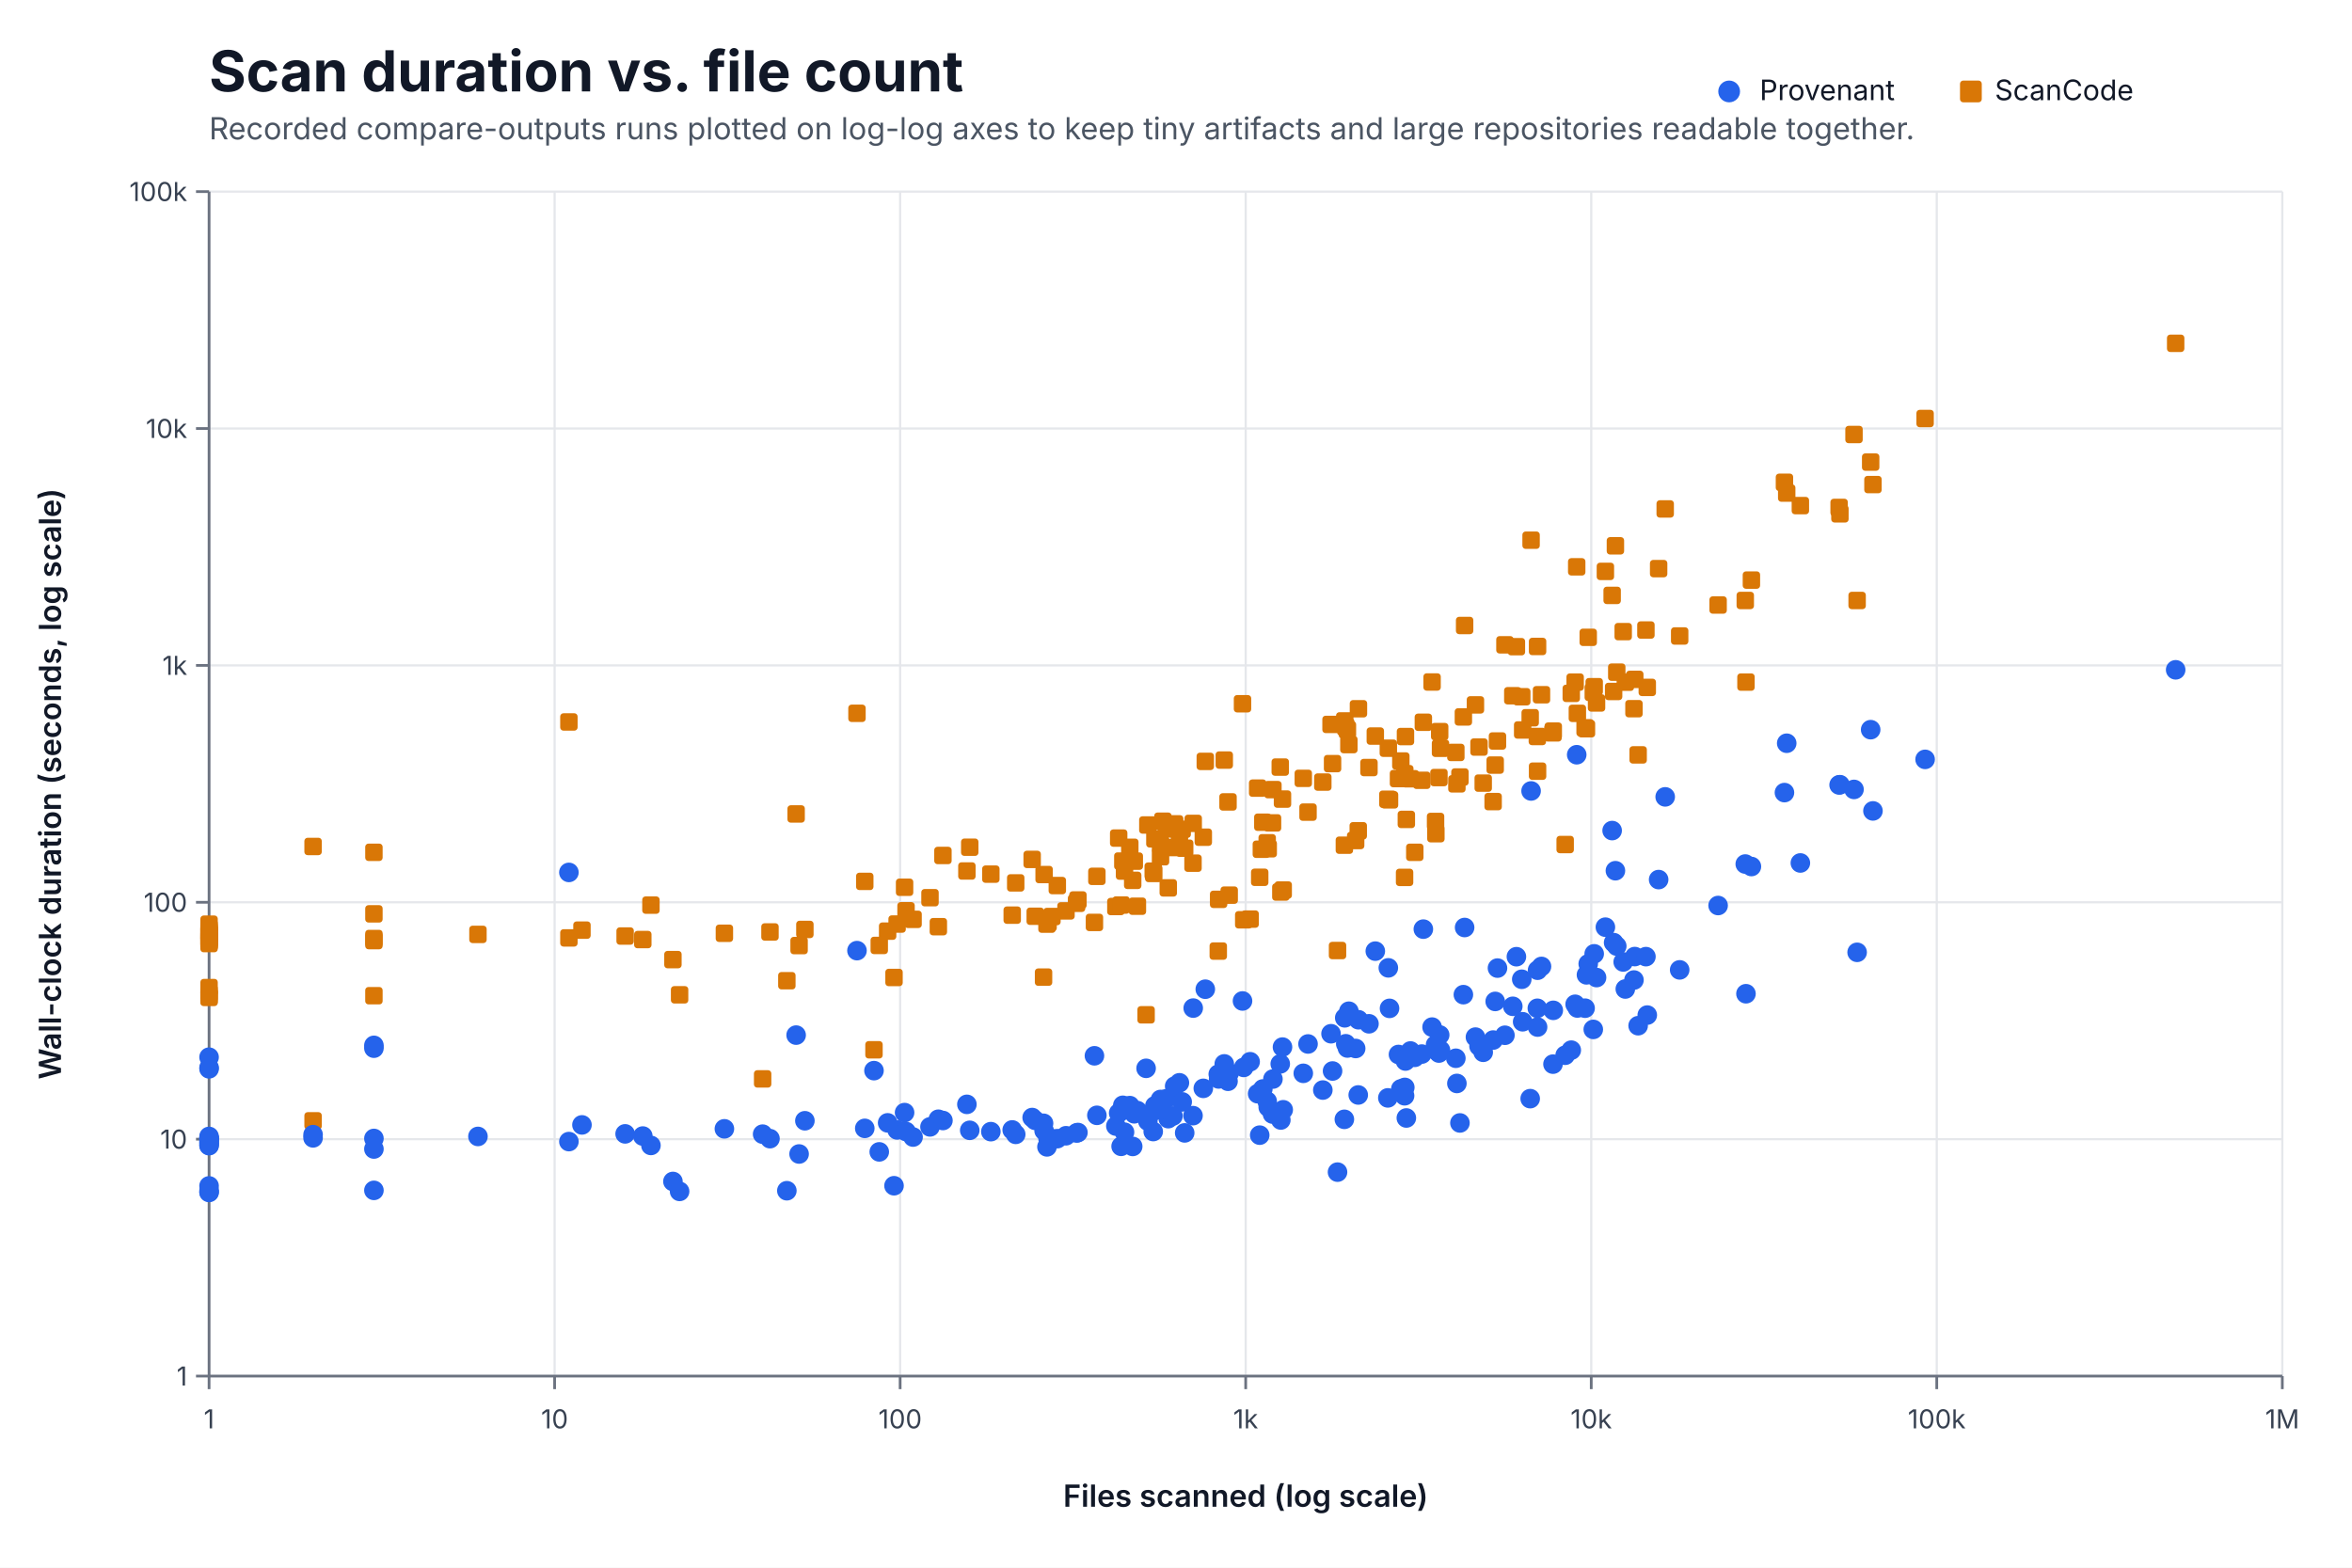
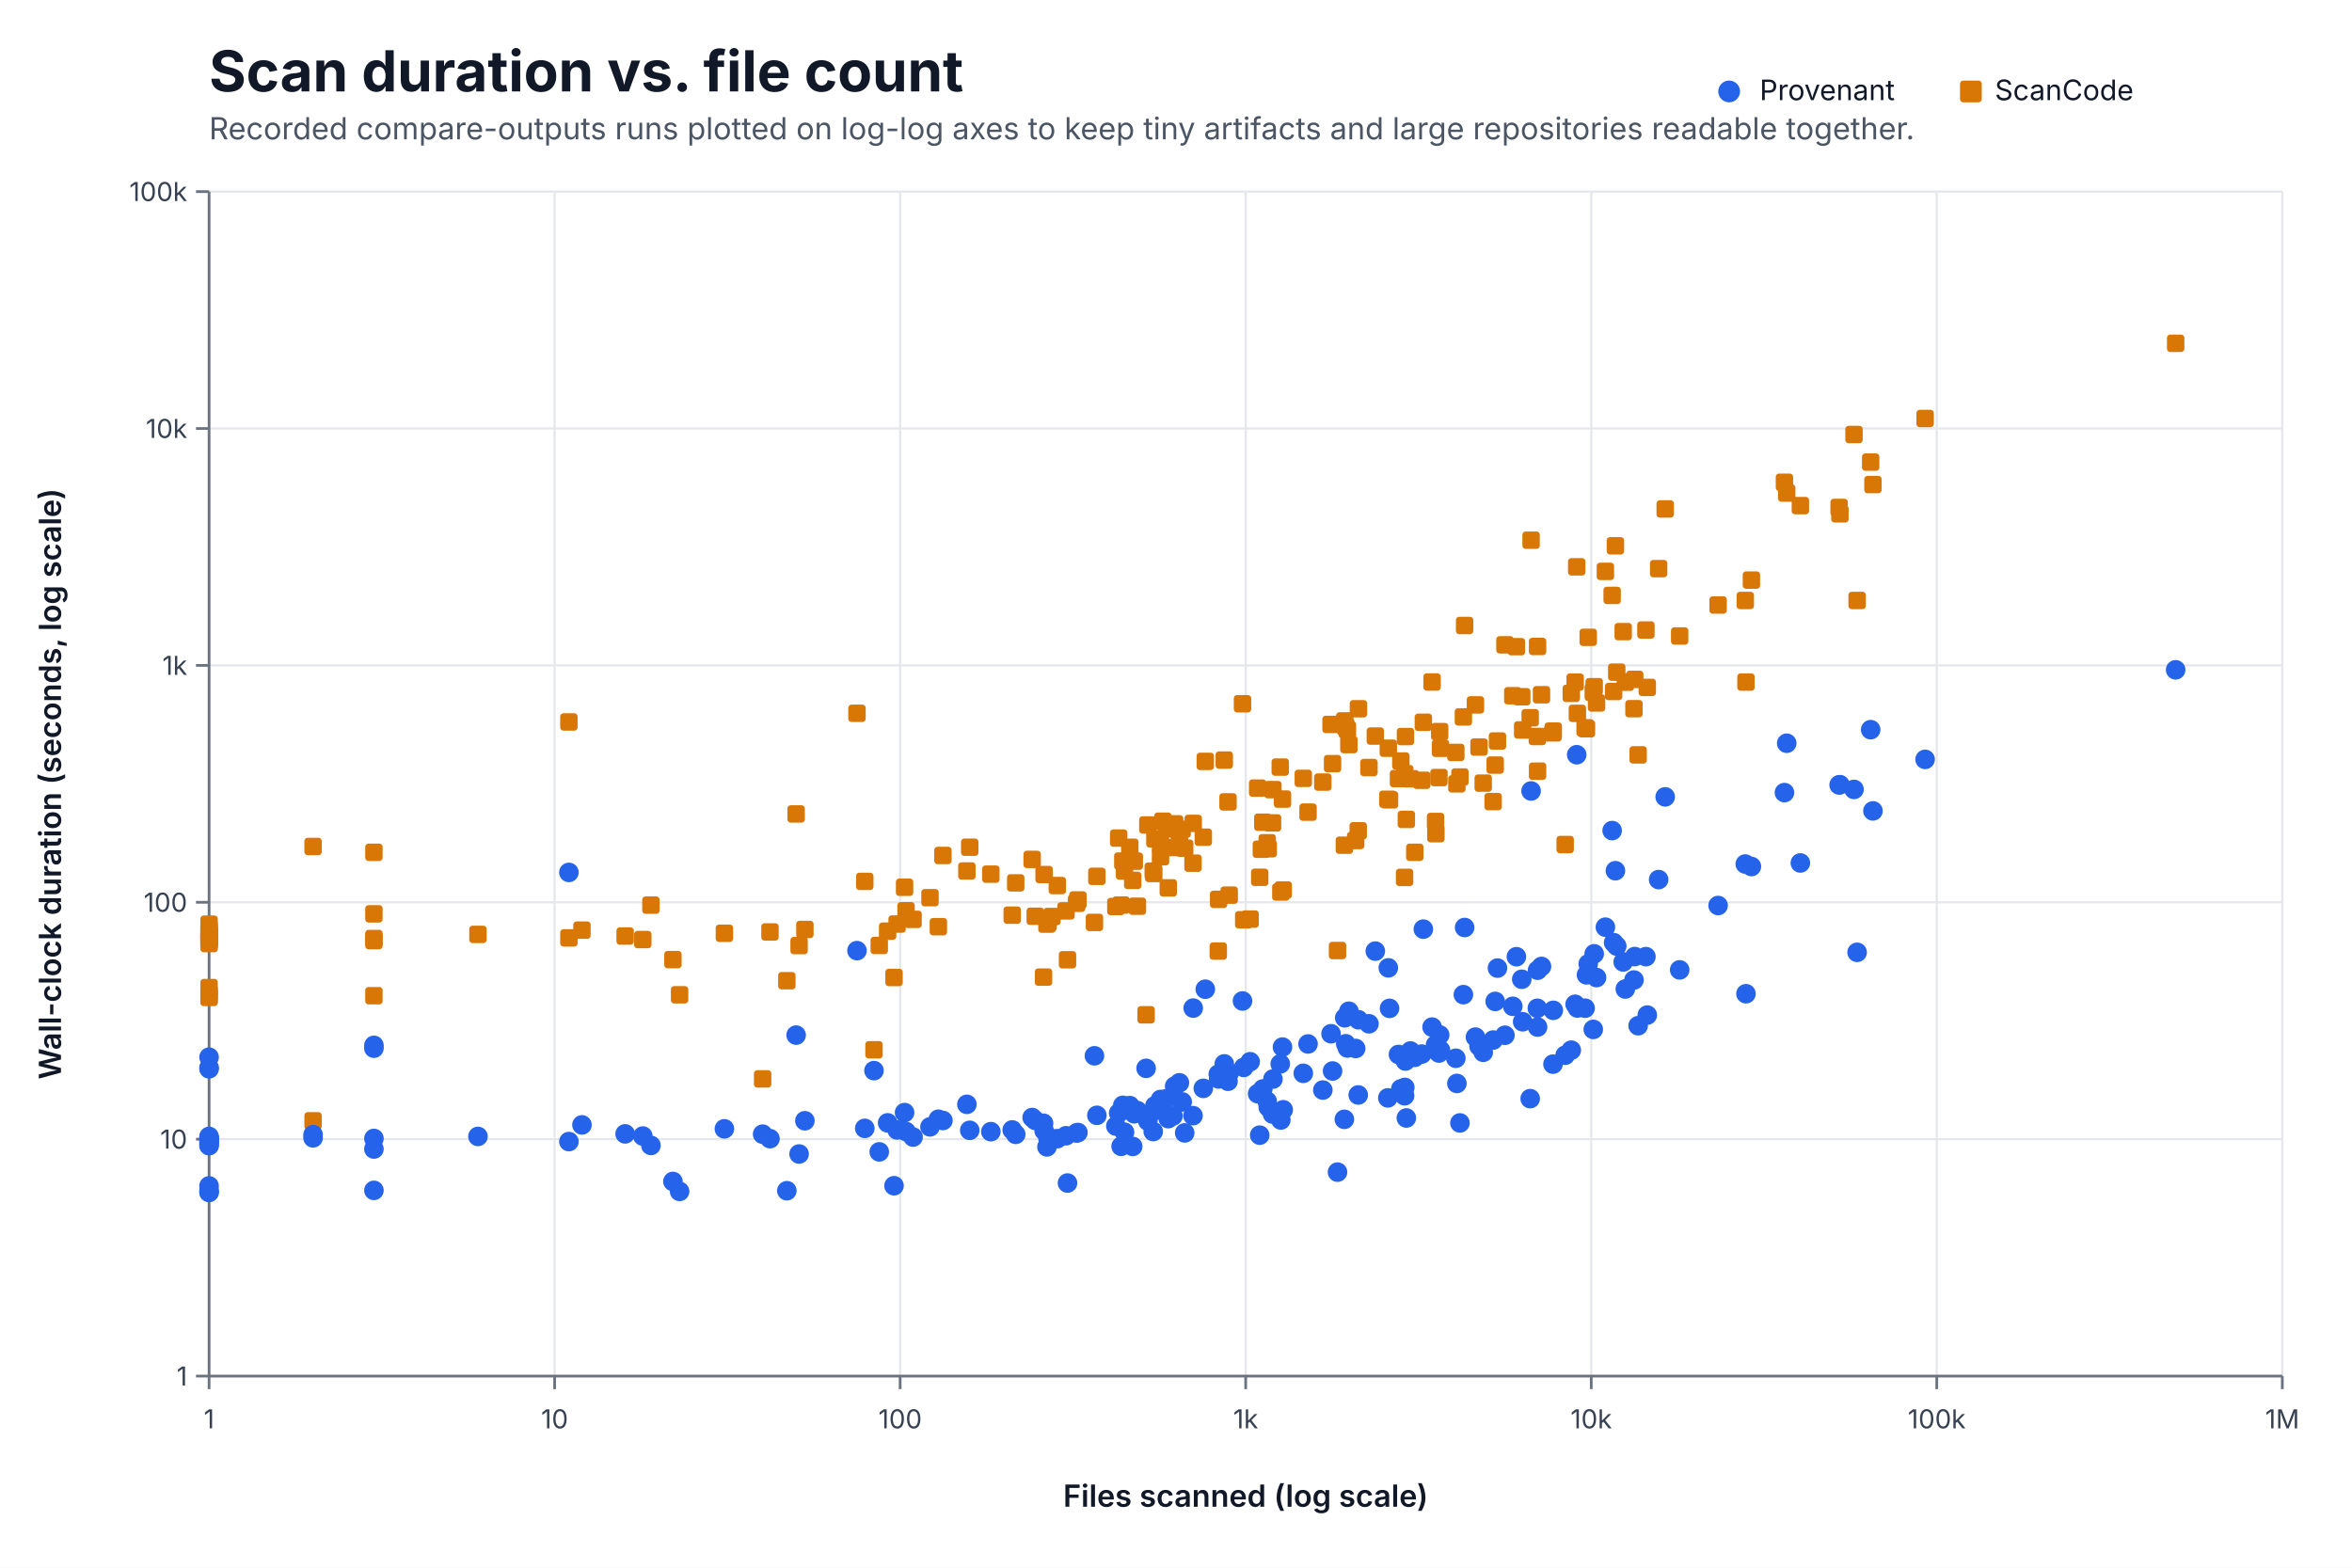
<svg xmlns="http://www.w3.org/2000/svg" width="1080" height="720" viewBox="0 0 1080 720" role="img" aria-labelledby="title desc">
  <style>
    text { font-family: -apple-system, BlinkMacSystemFont, "Segoe UI", sans-serif; fill: #111827; }
    .title { font-size: 26px; font-weight: 700; }
    .subtitle { font-size: 14px; fill: #4b5563; }
    .axis-label { font-size: 14px; font-weight: 600; }
    .tick { font-size: 12px; fill: #374151; }
    .grid { stroke: #e5e7eb; stroke-width: 1; }
    .axis { stroke: #6b7280; stroke-width: 1.25; }
    .legend-label { font-size: 13px; }
  </style>
  <rect x="0" y="0" width="1080" height="720" fill="white" />
  <text class="title" x="96" y="42">Scan duration vs. file count</text>
  <text class="subtitle" x="96" y="64">Recorded compare-outputs runs plotted on log-log axes to keep tiny artifacts and large repositories readable together.</text>
  <line class="grid" x1="96.00" y1="632.00" x2="1048.00" y2="632.00" />
  <line class="grid" x1="96.00" y1="523.20" x2="1048.00" y2="523.20" />
  <line class="grid" x1="96.00" y1="414.40" x2="1048.00" y2="414.40" />
  <line class="grid" x1="96.00" y1="305.60" x2="1048.00" y2="305.60" />
  <line class="grid" x1="96.00" y1="196.80" x2="1048.00" y2="196.80" />
  <line class="grid" x1="96.00" y1="88.00" x2="1048.00" y2="88.00" />
  <line class="grid" x1="96.00" y1="88.00" x2="96.00" y2="632.00" />
  <line class="grid" x1="254.67" y1="88.00" x2="254.67" y2="632.00" />
  <line class="grid" x1="413.33" y1="88.00" x2="413.33" y2="632.00" />
  <line class="grid" x1="572.00" y1="88.00" x2="572.00" y2="632.00" />
  <line class="grid" x1="730.67" y1="88.00" x2="730.67" y2="632.00" />
  <line class="grid" x1="889.33" y1="88.00" x2="889.33" y2="632.00" />
  <line class="grid" x1="1048.00" y1="88.00" x2="1048.00" y2="632.00" />
  <line class="axis" x1="96.00" y1="632.00" x2="1048.00" y2="632.00" />
  <line class="axis" x1="96.00" y1="88.00" x2="96.00" y2="632.00" />
  <line class="axis" x1="96.00" y1="632.00" x2="96.00" y2="638.00" />
  <text class="tick" x="96.00" y="656.00" text-anchor="middle">1</text>
  <line class="axis" x1="254.67" y1="632.00" x2="254.67" y2="638.00" />
  <text class="tick" x="254.67" y="656.00" text-anchor="middle">10</text>
  <line class="axis" x1="413.33" y1="632.00" x2="413.33" y2="638.00" />
  <text class="tick" x="413.33" y="656.00" text-anchor="middle">100</text>
  <line class="axis" x1="572.00" y1="632.00" x2="572.00" y2="638.00" />
  <text class="tick" x="572.00" y="656.00" text-anchor="middle">1k</text>
  <line class="axis" x1="730.67" y1="632.00" x2="730.67" y2="638.00" />
  <text class="tick" x="730.67" y="656.00" text-anchor="middle">10k</text>
  <line class="axis" x1="889.33" y1="632.00" x2="889.33" y2="638.00" />
  <text class="tick" x="889.33" y="656.00" text-anchor="middle">100k</text>
  <line class="axis" x1="1048.00" y1="632.00" x2="1048.00" y2="638.00" />
  <text class="tick" x="1048.00" y="656.00" text-anchor="middle">1M</text>
  <line class="axis" x1="90.00" y1="632.00" x2="96.00" y2="632.00" />
  <text class="tick" x="86.00" y="632.00" text-anchor="end" dominant-baseline="middle">1</text>
  <line class="axis" x1="90.00" y1="523.20" x2="96.00" y2="523.20" />
  <text class="tick" x="86.00" y="523.20" text-anchor="end" dominant-baseline="middle">10</text>
  <line class="axis" x1="90.00" y1="414.40" x2="96.00" y2="414.40" />
  <text class="tick" x="86.00" y="414.40" text-anchor="end" dominant-baseline="middle">100</text>
  <line class="axis" x1="90.00" y1="305.60" x2="96.00" y2="305.60" />
  <text class="tick" x="86.00" y="305.60" text-anchor="end" dominant-baseline="middle">1k</text>
  <line class="axis" x1="90.00" y1="196.80" x2="96.00" y2="196.80" />
  <text class="tick" x="86.00" y="196.80" text-anchor="end" dominant-baseline="middle">10k</text>
  <line class="axis" x1="90.00" y1="88.00" x2="96.00" y2="88.00" />
  <text class="tick" x="86.00" y="88.00" text-anchor="end" dominant-baseline="middle">100k</text>
  <text class="axis-label" x="572.00" y="692.00" text-anchor="middle">Files scanned (log scale)</text>
  <text class="axis-label" x="28" y="360.00" transform="rotate(-90 28 360.00)" text-anchor="middle">Wall-clock duration (seconds, log scale)</text>
  <g aria-label="Legend">
    <circle cx="794" cy="42" r="5" fill="#2563eb" />
    <text class="legend-label" x="808" y="46">Provenant</text>
    <rect x="900" y="37" width="10" height="10" fill="#d97706" rx="1.5" />
    <text class="legend-label" x="916" y="46">ScanCode</text>
  </g>
  <g aria-label="ScanCode points">
    <rect x="92.00" y="420.46" width="8" height="8" fill="#d97706" rx="1.5" />
    <rect x="92.00" y="423.47" width="8" height="8" fill="#d97706" rx="1.5" />
    <rect x="92.00" y="425.26" width="8" height="8" fill="#d97706" rx="1.5" />
    <rect x="92.00" y="424.52" width="8" height="8" fill="#d97706" rx="1.5" />
    <rect x="92.00" y="449.57" width="8" height="8" fill="#d97706" rx="1.5" />
    <rect x="92.00" y="427.27" width="8" height="8" fill="#d97706" rx="1.5" />
    <rect x="92.00" y="422.38" width="8" height="8" fill="#d97706" rx="1.5" />
    <rect x="92.00" y="454.09" width="8" height="8" fill="#d97706" rx="1.5" />
    <rect x="92.00" y="429.37" width="8" height="8" fill="#d97706" rx="1.5" />
    <rect x="92.00" y="428.44" width="8" height="8" fill="#d97706" rx="1.5" />
    <rect x="92.00" y="427.25" width="8" height="8" fill="#d97706" rx="1.5" />
    <rect x="92.00" y="453.66" width="8" height="8" fill="#d97706" rx="1.5" />
    <rect x="92.00" y="424.52" width="8" height="8" fill="#d97706" rx="1.5" />
    <rect x="92.00" y="427.69" width="8" height="8" fill="#d97706" rx="1.5" />
    <rect x="92.00" y="424.87" width="8" height="8" fill="#d97706" rx="1.5" />
    <rect x="92.00" y="428.71" width="8" height="8" fill="#d97706" rx="1.5" />
    <rect x="92.00" y="452.30" width="8" height="8" fill="#d97706" rx="1.5" />
    <rect x="139.76" y="510.78" width="8" height="8" fill="#d97706" rx="1.5" />
    <rect x="139.76" y="384.76" width="8" height="8" fill="#d97706" rx="1.5" />
    <rect x="167.70" y="427.04" width="8" height="8" fill="#d97706" rx="1.5" />
    <rect x="167.70" y="387.45" width="8" height="8" fill="#d97706" rx="1.5" />
    <rect x="167.70" y="427.99" width="8" height="8" fill="#d97706" rx="1.5" />
    <rect x="167.70" y="453.30" width="8" height="8" fill="#d97706" rx="1.5" />
    <rect x="167.70" y="415.71" width="8" height="8" fill="#d97706" rx="1.5" />
    <rect x="215.47" y="425.14" width="8" height="8" fill="#d97706" rx="1.5" />
    <rect x="257.23" y="426.75" width="8" height="8" fill="#d97706" rx="1.5" />
    <rect x="257.23" y="327.58" width="8" height="8" fill="#d97706" rx="1.5" />
    <rect x="263.23" y="423.19" width="8" height="8" fill="#d97706" rx="1.5" />
    <rect x="283.05" y="425.90" width="8" height="8" fill="#d97706" rx="1.5" />
    <rect x="291.17" y="427.52" width="8" height="8" fill="#d97706" rx="1.5" />
    <rect x="294.90" y="411.70" width="8" height="8" fill="#d97706" rx="1.5" />
    <rect x="305.00" y="436.72" width="8" height="8" fill="#d97706" rx="1.5" />
    <rect x="308.06" y="452.89" width="8" height="8" fill="#d97706" rx="1.5" />
    <rect x="328.63" y="424.63" width="8" height="8" fill="#d97706" rx="1.5" />
    <rect x="346.19" y="491.51" width="8" height="8" fill="#d97706" rx="1.5" />
    <rect x="349.56" y="424.02" width="8" height="8" fill="#d97706" rx="1.5" />
    <rect x="357.31" y="446.42" width="8" height="8" fill="#d97706" rx="1.5" />
    <rect x="361.57" y="369.83" width="8" height="8" fill="#d97706" rx="1.5" />
    <rect x="362.93" y="430.28" width="8" height="8" fill="#d97706" rx="1.5" />
    <rect x="365.59" y="422.87" width="8" height="8" fill="#d97706" rx="1.5" />
    <rect x="389.51" y="323.61" width="8" height="8" fill="#d97706" rx="1.5" />
    <rect x="393.09" y="400.80" width="8" height="8" fill="#d97706" rx="1.5" />
    <rect x="397.32" y="478.15" width="8" height="8" fill="#d97706" rx="1.5" />
    <rect x="399.74" y="430.21" width="8" height="8" fill="#d97706" rx="1.5" />
    <rect x="403.59" y="423.65" width="8" height="8" fill="#d97706" rx="1.5" />
    <rect x="406.52" y="444.93" width="8" height="8" fill="#d97706" rx="1.5" />
    <rect x="407.94" y="420.39" width="8" height="8" fill="#d97706" rx="1.5" />
    <rect x="411.37" y="403.50" width="8" height="8" fill="#d97706" rx="1.5" />
    <rect x="412.04" y="414.30" width="8" height="8" fill="#d97706" rx="1.5" />
    <rect x="415.27" y="418.23" width="8" height="8" fill="#d97706" rx="1.5" />
    <rect x="423.04" y="408.29" width="8" height="8" fill="#d97706" rx="1.5" />
    <rect x="426.88" y="421.60" width="8" height="8" fill="#d97706" rx="1.5" />
    <rect x="428.98" y="388.90" width="8" height="8" fill="#d97706" rx="1.5" />
    <rect x="439.98" y="396.02" width="8" height="8" fill="#d97706" rx="1.5" />
    <rect x="441.29" y="385.10" width="8" height="8" fill="#d97706" rx="1.5" />
    <rect x="450.98" y="397.47" width="8" height="8" fill="#d97706" rx="1.5" />
    <rect x="460.79" y="416.30" width="8" height="8" fill="#d97706" rx="1.5" />
    <rect x="462.40" y="401.49" width="8" height="8" fill="#d97706" rx="1.5" />
    <rect x="469.95" y="390.71" width="8" height="8" fill="#d97706" rx="1.5" />
    <rect x="471.36" y="416.81" width="8" height="8" fill="#d97706" rx="1.5" />
    <rect x="475.18" y="444.77" width="8" height="8" fill="#d97706" rx="1.5" />
    <rect x="475.44" y="397.66" width="8" height="8" fill="#d97706" rx="1.5" />
    <rect x="476.75" y="420.44" width="8" height="8" fill="#d97706" rx="1.5" />
    <rect x="477.26" y="419.74" width="8" height="8" fill="#d97706" rx="1.5" />
    <rect x="479.04" y="416.95" width="8" height="8" fill="#d97706" rx="1.5" />
    <rect x="481.50" y="402.72" width="8" height="8" fill="#d97706" rx="1.5" />
    <rect x="485.49" y="414.35" width="8" height="8" fill="#d97706" rx="1.5" />
+     <rect x="486.18" y="436.80" width="8" height="8" fill="#d97706" rx="1.5" />
    <rect x="490.34" y="410.86" width="8" height="8" fill="#d97706" rx="1.5" />
    <rect x="490.97" y="409.34" width="8" height="8" fill="#d97706" rx="1.5" />
    <rect x="498.55" y="419.64" width="8" height="8" fill="#d97706" rx="1.5" />
    <rect x="499.67" y="398.49" width="8" height="8" fill="#d97706" rx="1.5" />
    <rect x="508.39" y="412.34" width="8" height="8" fill="#d97706" rx="1.5" />
    <rect x="509.68" y="380.92" width="8" height="8" fill="#d97706" rx="1.5" />
    <rect x="510.80" y="411.66" width="8" height="8" fill="#d97706" rx="1.5" />
    <rect x="511.58" y="391.47" width="8" height="8" fill="#d97706" rx="1.5" />
    <rect x="512.36" y="396.07" width="8" height="8" fill="#d97706" rx="1.5" />
    <rect x="514.79" y="385.13" width="8" height="8" fill="#d97706" rx="1.5" />
    <rect x="516.12" y="400.33" width="8" height="8" fill="#d97706" rx="1.5" />
    <rect x="516.85" y="391.50" width="8" height="8" fill="#d97706" rx="1.5" />
    <rect x="518.28" y="412.20" width="8" height="8" fill="#d97706" rx="1.5" />
    <rect x="522.27" y="462.08" width="8" height="8" fill="#d97706" rx="1.5" />
    <rect x="523.07" y="374.90" width="8" height="8" fill="#d97706" rx="1.5" />
    <rect x="525.54" y="396.10" width="8" height="8" fill="#d97706" rx="1.5" />
    <rect x="525.79" y="397.16" width="8" height="8" fill="#d97706" rx="1.5" />
    <rect x="526.30" y="381.25" width="8" height="8" fill="#d97706" rx="1.5" />
    <rect x="528.90" y="383.91" width="8" height="8" fill="#d97706" rx="1.5" />
    <rect x="528.90" y="389.48" width="8" height="8" fill="#d97706" rx="1.5" />
    <rect x="529.99" y="373.16" width="8" height="8" fill="#d97706" rx="1.5" />
    <rect x="531.64" y="376.71" width="8" height="8" fill="#d97706" rx="1.5" />
    <rect x="532.45" y="403.78" width="8" height="8" fill="#d97706" rx="1.5" />
    <rect x="534.61" y="385.27" width="8" height="8" fill="#d97706" rx="1.5" />
    <rect x="535.39" y="374.38" width="8" height="8" fill="#d97706" rx="1.5" />
    <rect x="537.57" y="381.59" width="8" height="8" fill="#d97706" rx="1.5" />
    <rect x="538.84" y="376.84" width="8" height="8" fill="#d97706" rx="1.5" />
    <rect x="539.99" y="385.56" width="8" height="8" fill="#d97706" rx="1.5" />
    <rect x="543.81" y="392.44" width="8" height="8" fill="#d97706" rx="1.5" />
    <rect x="543.91" y="374.16" width="8" height="8" fill="#d97706" rx="1.5" />
    <rect x="548.54" y="380.50" width="8" height="8" fill="#d97706" rx="1.5" />
    <rect x="549.45" y="345.68" width="8" height="8" fill="#d97706" rx="1.5" />
    <rect x="555.41" y="432.81" width="8" height="8" fill="#d97706" rx="1.5" />
    <rect x="555.57" y="409.04" width="8" height="8" fill="#d97706" rx="1.5" />
    <rect x="558.17" y="345.08" width="8" height="8" fill="#d97706" rx="1.5" />
    <rect x="559.89" y="364.30" width="8" height="8" fill="#d97706" rx="1.5" />
    <rect x="560.43" y="407.11" width="8" height="8" fill="#d97706" rx="1.5" />
    <rect x="566.54" y="319.22" width="8" height="8" fill="#d97706" rx="1.5" />
    <rect x="567.10" y="418.44" width="8" height="8" fill="#d97706" rx="1.5" />
    <rect x="570.04" y="418.11" width="8" height="8" fill="#d97706" rx="1.5" />
    <rect x="573.49" y="357.97" width="8" height="8" fill="#d97706" rx="1.5" />
    <rect x="574.44" y="398.92" width="8" height="8" fill="#d97706" rx="1.5" />
    <rect x="575.19" y="386.04" width="8" height="8" fill="#d97706" rx="1.5" />
    <rect x="575.87" y="373.63" width="8" height="8" fill="#d97706" rx="1.5" />
    <rect x="577.87" y="383.06" width="8" height="8" fill="#d97706" rx="1.5" />
    <rect x="578.35" y="385.81" width="8" height="8" fill="#d97706" rx="1.5" />
    <rect x="580.33" y="373.93" width="8" height="8" fill="#d97706" rx="1.5" />
    <rect x="580.51" y="358.66" width="8" height="8" fill="#d97706" rx="1.5" />
    <rect x="583.87" y="348.30" width="8" height="8" fill="#d97706" rx="1.5" />
    <rect x="584.14" y="405.69" width="8" height="8" fill="#d97706" rx="1.5" />
    <rect x="584.90" y="363.00" width="8" height="8" fill="#d97706" rx="1.5" />
    <rect x="585.23" y="404.76" width="8" height="8" fill="#d97706" rx="1.5" />
    <rect x="594.45" y="353.48" width="8" height="8" fill="#d97706" rx="1.5" />
    <rect x="596.63" y="368.99" width="8" height="8" fill="#d97706" rx="1.5" />
    <rect x="603.42" y="355.19" width="8" height="8" fill="#d97706" rx="1.5" />
    <rect x="607.19" y="328.71" width="8" height="8" fill="#d97706" rx="1.5" />
    <rect x="607.89" y="346.71" width="8" height="8" fill="#d97706" rx="1.5" />
    <rect x="610.17" y="432.56" width="8" height="8" fill="#d97706" rx="1.5" />
    <rect x="613.31" y="384.18" width="8" height="8" fill="#d97706" rx="1.5" />
    <rect x="613.49" y="327.10" width="8" height="8" fill="#d97706" rx="1.5" />
    <rect x="613.95" y="329.87" width="8" height="8" fill="#d97706" rx="1.5" />
    <rect x="614.72" y="331.19" width="8" height="8" fill="#d97706" rx="1.5" />
    <rect x="615.38" y="337.97" width="8" height="8" fill="#d97706" rx="1.5" />
    <rect x="618.50" y="382.03" width="8" height="8" fill="#d97706" rx="1.5" />
    <rect x="619.68" y="377.56" width="8" height="8" fill="#d97706" rx="1.5" />
    <rect x="619.78" y="321.51" width="8" height="8" fill="#d97706" rx="1.5" />
    <rect x="624.61" y="348.51" width="8" height="8" fill="#d97706" rx="1.5" />
    <rect x="627.52" y="334.06" width="8" height="8" fill="#d97706" rx="1.5" />
    <rect x="633.28" y="363.07" width="8" height="8" fill="#d97706" rx="1.5" />
    <rect x="633.50" y="339.64" width="8" height="8" fill="#d97706" rx="1.5" />
    <rect x="634.05" y="363.36" width="8" height="8" fill="#d97706" rx="1.5" />
    <rect x="638.16" y="353.58" width="8" height="8" fill="#d97706" rx="1.5" />
    <rect x="639.24" y="345.52" width="8" height="8" fill="#d97706" rx="1.5" />
    <rect x="640.96" y="398.96" width="8" height="8" fill="#d97706" rx="1.5" />
    <rect x="641.06" y="351.33" width="8" height="8" fill="#d97706" rx="1.5" />
    <rect x="641.37" y="334.28" width="8" height="8" fill="#d97706" rx="1.5" />
    <rect x="641.77" y="372.34" width="8" height="8" fill="#d97706" rx="1.5" />
    <rect x="643.66" y="353.67" width="8" height="8" fill="#d97706" rx="1.5" />
    <rect x="645.65" y="387.44" width="8" height="8" fill="#d97706" rx="1.5" />
    <rect x="648.86" y="354.37" width="8" height="8" fill="#d97706" rx="1.5" />
    <rect x="649.58" y="327.73" width="8" height="8" fill="#d97706" rx="1.5" />
    <rect x="653.59" y="309.22" width="8" height="8" fill="#d97706" rx="1.5" />
    <rect x="655.19" y="373.28" width="8" height="8" fill="#d97706" rx="1.5" />
    <rect x="655.34" y="378.89" width="8" height="8" fill="#d97706" rx="1.5" />
    <rect x="656.74" y="353.11" width="8" height="8" fill="#d97706" rx="1.5" />
    <rect x="657.08" y="332.02" width="8" height="8" fill="#d97706" rx="1.5" />
    <rect x="657.46" y="339.67" width="8" height="8" fill="#d97706" rx="1.5" />
    <rect x="664.50" y="341.57" width="8" height="8" fill="#d97706" rx="1.5" />
    <rect x="664.98" y="356.00" width="8" height="8" fill="#d97706" rx="1.5" />
    <rect x="666.38" y="352.86" width="8" height="8" fill="#d97706" rx="1.5" />
    <rect x="667.96" y="325.26" width="8" height="8" fill="#d97706" rx="1.5" />
    <rect x="668.53" y="283.27" width="8" height="8" fill="#d97706" rx="1.5" />
    <rect x="673.50" y="319.74" width="8" height="8" fill="#d97706" rx="1.5" />
    <rect x="675.14" y="339.11" width="8" height="8" fill="#d97706" rx="1.5" />
    <rect x="677.07" y="355.67" width="8" height="8" fill="#d97706" rx="1.5" />
    <rect x="681.62" y="364.16" width="8" height="8" fill="#d97706" rx="1.5" />
    <rect x="682.57" y="347.38" width="8" height="8" fill="#d97706" rx="1.5" />
    <rect x="683.62" y="336.32" width="8" height="8" fill="#d97706" rx="1.5" />
    <rect x="687.04" y="292.14" width="8" height="8" fill="#d97706" rx="1.5" />
    <rect x="690.65" y="315.53" width="8" height="8" fill="#d97706" rx="1.5" />
    <rect x="692.31" y="293.00" width="8" height="8" fill="#d97706" rx="1.5" />
    <rect x="694.77" y="315.99" width="8" height="8" fill="#d97706" rx="1.5" />
    <rect x="695.18" y="331.26" width="8" height="8" fill="#d97706" rx="1.5" />
    <rect x="698.64" y="325.64" width="8" height="8" fill="#d97706" rx="1.5" />
    <rect x="699.05" y="244.10" width="8" height="8" fill="#d97706" rx="1.5" />
    <rect x="701.92" y="334.25" width="8" height="8" fill="#d97706" rx="1.5" />
    <rect x="702.03" y="350.18" width="8" height="8" fill="#d97706" rx="1.5" />
    <rect x="702.03" y="292.91" width="8" height="8" fill="#d97706" rx="1.5" />
    <rect x="703.83" y="315.08" width="8" height="8" fill="#d97706" rx="1.5" />
    <rect x="709.11" y="332.59" width="8" height="8" fill="#d97706" rx="1.5" />
    <rect x="709.24" y="331.79" width="8" height="8" fill="#d97706" rx="1.5" />
    <rect x="714.70" y="383.87" width="8" height="8" fill="#d97706" rx="1.5" />
    <rect x="717.50" y="314.45" width="8" height="8" fill="#d97706" rx="1.5" />
    <rect x="719.28" y="309.28" width="8" height="8" fill="#d97706" rx="1.5" />
    <rect x="720.00" y="256.33" width="8" height="8" fill="#d97706" rx="1.5" />
    <rect x="720.30" y="323.62" width="8" height="8" fill="#d97706" rx="1.5" />
    <rect x="723.85" y="330.25" width="8" height="8" fill="#d97706" rx="1.5" />
    <rect x="724.48" y="330.69" width="8" height="8" fill="#d97706" rx="1.5" />
    <rect x="725.29" y="288.71" width="8" height="8" fill="#d97706" rx="1.5" />
    <rect x="727.61" y="313.95" width="8" height="8" fill="#d97706" rx="1.5" />
    <rect x="728.03" y="311.39" width="8" height="8" fill="#d97706" rx="1.5" />
    <rect x="729.11" y="318.85" width="8" height="8" fill="#d97706" rx="1.5" />
    <rect x="733.17" y="258.43" width="8" height="8" fill="#d97706" rx="1.5" />
    <rect x="736.27" y="269.45" width="8" height="8" fill="#d97706" rx="1.5" />
    <rect x="736.95" y="313.57" width="8" height="8" fill="#d97706" rx="1.5" />
    <rect x="737.77" y="246.68" width="8" height="8" fill="#d97706" rx="1.5" />
    <rect x="738.39" y="304.71" width="8" height="8" fill="#d97706" rx="1.5" />
    <rect x="741.35" y="286.09" width="8" height="8" fill="#d97706" rx="1.5" />
    <rect x="742.32" y="309.33" width="8" height="8" fill="#d97706" rx="1.5" />
    <rect x="746.29" y="321.48" width="8" height="8" fill="#d97706" rx="1.5" />
    <rect x="746.66" y="308.03" width="8" height="8" fill="#d97706" rx="1.5" />
    <rect x="748.21" y="342.70" width="8" height="8" fill="#d97706" rx="1.5" />
    <rect x="751.78" y="285.35" width="8" height="8" fill="#d97706" rx="1.5" />
    <rect x="752.40" y="311.70" width="8" height="8" fill="#d97706" rx="1.5" />
    <rect x="757.62" y="257.15" width="8" height="8" fill="#d97706" rx="1.5" />
    <rect x="760.63" y="229.74" width="8" height="8" fill="#d97706" rx="1.5" />
    <rect x="767.28" y="288.09" width="8" height="8" fill="#d97706" rx="1.5" />
    <rect x="784.93" y="273.87" width="8" height="8" fill="#d97706" rx="1.5" />
    <rect x="797.40" y="271.78" width="8" height="8" fill="#d97706" rx="1.5" />
    <rect x="797.72" y="309.27" width="8" height="8" fill="#d97706" rx="1.5" />
    <rect x="800.22" y="262.42" width="8" height="8" fill="#d97706" rx="1.5" />
    <rect x="815.39" y="217.51" width="8" height="8" fill="#d97706" rx="1.5" />
    <rect x="816.43" y="222.46" width="8" height="8" fill="#d97706" rx="1.5" />
    <rect x="822.70" y="228.21" width="8" height="8" fill="#d97706" rx="1.5" />
    <rect x="840.49" y="229.06" width="8" height="8" fill="#d97706" rx="1.5" />
    <rect x="840.86" y="231.99" width="8" height="8" fill="#d97706" rx="1.5" />
    <rect x="847.33" y="195.56" width="8" height="8" fill="#d97706" rx="1.5" />
    <rect x="848.76" y="271.78" width="8" height="8" fill="#d97706" rx="1.5" />
    <rect x="854.98" y="208.23" width="8" height="8" fill="#d97706" rx="1.5" />
    <rect x="856.03" y="218.55" width="8" height="8" fill="#d97706" rx="1.5" />
    <rect x="879.98" y="188.22" width="8" height="8" fill="#d97706" rx="1.5" />
    <rect x="995.03" y="153.67" width="8" height="8" fill="#d97706" rx="1.5" />
  </g>
  <g aria-label="Provenant points">
    <circle cx="96.00" cy="522.92" r="4.5" fill="#2563eb" />
    <circle cx="96.00" cy="522.78" r="4.5" fill="#2563eb" />
    <circle cx="96.00" cy="522.68" r="4.5" fill="#2563eb" />
    <circle cx="96.00" cy="521.94" r="4.5" fill="#2563eb" />
    <circle cx="96.00" cy="544.66" r="4.5" fill="#2563eb" />
    <circle cx="96.00" cy="524.83" r="4.5" fill="#2563eb" />
    <circle cx="96.00" cy="490.35" r="4.5" fill="#2563eb" />
    <circle cx="96.00" cy="547.49" r="4.5" fill="#2563eb" />
    <circle cx="96.00" cy="485.54" r="4.5" fill="#2563eb" />
    <circle cx="96.00" cy="526.17" r="4.5" fill="#2563eb" />
    <circle cx="96.00" cy="524.11" r="4.5" fill="#2563eb" />
    <circle cx="96.00" cy="547.65" r="4.5" fill="#2563eb" />
    <circle cx="96.00" cy="525.13" r="4.5" fill="#2563eb" />
    <circle cx="96.00" cy="523.72" r="4.5" fill="#2563eb" />
    <circle cx="96.00" cy="490.88" r="4.5" fill="#2563eb" />
    <circle cx="96.00" cy="525.97" r="4.5" fill="#2563eb" />
    <circle cx="96.00" cy="546.71" r="4.5" fill="#2563eb" />
    <circle cx="143.76" cy="521.12" r="4.5" fill="#2563eb" />
    <circle cx="143.76" cy="522.59" r="4.5" fill="#2563eb" />
    <circle cx="171.70" cy="522.87" r="4.5" fill="#2563eb" />
    <circle cx="171.70" cy="527.71" r="4.5" fill="#2563eb" />
    <circle cx="171.70" cy="480.11" r="4.5" fill="#2563eb" />
    <circle cx="171.70" cy="546.71" r="4.5" fill="#2563eb" />
    <circle cx="171.70" cy="481.40" r="4.5" fill="#2563eb" />
    <circle cx="219.47" cy="521.94" r="4.5" fill="#2563eb" />
    <circle cx="261.23" cy="524.30" r="4.5" fill="#2563eb" />
    <circle cx="261.23" cy="400.68" r="4.5" fill="#2563eb" />
    <circle cx="267.23" cy="516.64" r="4.5" fill="#2563eb" />
    <circle cx="287.05" cy="520.76" r="4.5" fill="#2563eb" />
    <circle cx="295.17" cy="521.76" r="4.5" fill="#2563eb" />
    <circle cx="298.90" cy="526.07" r="4.5" fill="#2563eb" />
    <circle cx="309.00" cy="542.62" r="4.5" fill="#2563eb" />
    <circle cx="312.06" cy="547.18" r="4.5" fill="#2563eb" />
    <circle cx="332.63" cy="518.44" r="4.5" fill="#2563eb" />
    <circle cx="350.19" cy="520.89" r="4.5" fill="#2563eb" />
    <circle cx="353.56" cy="522.96" r="4.5" fill="#2563eb" />
    <circle cx="361.31" cy="546.87" r="4.5" fill="#2563eb" />
    <circle cx="365.57" cy="475.40" r="4.5" fill="#2563eb" />
    <circle cx="366.93" cy="530.00" r="4.5" fill="#2563eb" />
    <circle cx="369.59" cy="514.74" r="4.5" fill="#2563eb" />
    <circle cx="393.51" cy="436.60" r="4.5" fill="#2563eb" />
    <circle cx="397.09" cy="518.23" r="4.5" fill="#2563eb" />
    <circle cx="401.32" cy="491.72" r="4.5" fill="#2563eb" />
    <circle cx="403.74" cy="529.03" r="4.5" fill="#2563eb" />
    <circle cx="407.59" cy="515.70" r="4.5" fill="#2563eb" />
    <circle cx="410.52" cy="544.58" r="4.5" fill="#2563eb" />
    <circle cx="411.94" cy="518.95" r="4.5" fill="#2563eb" />
    <circle cx="415.37" cy="510.99" r="4.5" fill="#2563eb" />
    <circle cx="416.04" cy="519.69" r="4.5" fill="#2563eb" />
    <circle cx="419.27" cy="522.22" r="4.5" fill="#2563eb" />
    <circle cx="427.04" cy="517.55" r="4.5" fill="#2563eb" />
    <circle cx="430.88" cy="514.04" r="4.5" fill="#2563eb" />
    <circle cx="432.98" cy="514.62" r="4.5" fill="#2563eb" />
    <circle cx="443.98" cy="507.20" r="4.5" fill="#2563eb" />
    <circle cx="445.29" cy="519.13" r="4.5" fill="#2563eb" />
    <circle cx="454.98" cy="519.74" r="4.5" fill="#2563eb" />
    <circle cx="464.79" cy="518.95" r="4.5" fill="#2563eb" />
    <circle cx="466.40" cy="520.98" r="4.5" fill="#2563eb" />
    <circle cx="473.95" cy="513.26" r="4.5" fill="#2563eb" />
    <circle cx="475.36" cy="514.55" r="4.5" fill="#2563eb" />
    <circle cx="479.18" cy="515.90" r="4.5" fill="#2563eb" />
    <circle cx="479.44" cy="519.30" r="4.5" fill="#2563eb" />
    <circle cx="480.75" cy="526.73" r="4.5" fill="#2563eb" />
    <circle cx="481.26" cy="522.92" r="4.5" fill="#2563eb" />
    <circle cx="483.04" cy="523.01" r="4.5" fill="#2563eb" />
    <circle cx="485.50" cy="522.96" r="4.5" fill="#2563eb" />
    <circle cx="489.49" cy="521.62" r="4.5" fill="#2563eb" />
+     <circle cx="490.18" cy="543.34" r="4.5" fill="#2563eb" />
    <circle cx="494.34" cy="520.36" r="4.5" fill="#2563eb" />
    <circle cx="494.97" cy="520.14" r="4.5" fill="#2563eb" />
    <circle cx="502.55" cy="484.90" r="4.5" fill="#2563eb" />
    <circle cx="503.67" cy="512.24" r="4.5" fill="#2563eb" />
    <circle cx="512.39" cy="517.17" r="4.5" fill="#2563eb" />
    <circle cx="513.68" cy="511.20" r="4.5" fill="#2563eb" />
    <circle cx="514.80" cy="526.48" r="4.5" fill="#2563eb" />
    <circle cx="515.58" cy="507.64" r="4.5" fill="#2563eb" />
    <circle cx="516.36" cy="520.00" r="4.5" fill="#2563eb" />
    <circle cx="518.79" cy="507.78" r="4.5" fill="#2563eb" />
    <circle cx="520.12" cy="526.53" r="4.5" fill="#2563eb" />
    <circle cx="520.85" cy="511.54" r="4.5" fill="#2563eb" />
    <circle cx="522.28" cy="510.08" r="4.5" fill="#2563eb" />
    <circle cx="526.27" cy="490.66" r="4.5" fill="#2563eb" />
    <circle cx="527.07" cy="514.90" r="4.5" fill="#2563eb" />
    <circle cx="529.54" cy="519.69" r="4.5" fill="#2563eb" />
    <circle cx="529.79" cy="510.26" r="4.5" fill="#2563eb" />
    <circle cx="530.30" cy="507.88" r="4.5" fill="#2563eb" />
    <circle cx="532.90" cy="504.96" r="4.5" fill="#2563eb" />
    <circle cx="532.90" cy="509.65" r="4.5" fill="#2563eb" />
    <circle cx="533.99" cy="505.42" r="4.5" fill="#2563eb" />
    <circle cx="535.64" cy="504.61" r="4.5" fill="#2563eb" />
    <circle cx="536.45" cy="513.77" r="4.5" fill="#2563eb" />
    <circle cx="538.61" cy="512.54" r="4.5" fill="#2563eb" />
    <circle cx="539.39" cy="498.86" r="4.5" fill="#2563eb" />
    <circle cx="541.57" cy="497.30" r="4.5" fill="#2563eb" />
    <circle cx="542.84" cy="506.07" r="4.5" fill="#2563eb" />
    <circle cx="543.99" cy="520.31" r="4.5" fill="#2563eb" />
    <circle cx="547.81" cy="512.39" r="4.5" fill="#2563eb" />
    <circle cx="547.91" cy="462.99" r="4.5" fill="#2563eb" />
    <circle cx="552.54" cy="499.85" r="4.5" fill="#2563eb" />
    <circle cx="553.45" cy="454.32" r="4.5" fill="#2563eb" />
    <circle cx="559.41" cy="493.35" r="4.5" fill="#2563eb" />
    <circle cx="559.57" cy="495.53" r="4.5" fill="#2563eb" />
    <circle cx="562.17" cy="488.62" r="4.5" fill="#2563eb" />
    <circle cx="563.89" cy="496.60" r="4.5" fill="#2563eb" />
    <circle cx="564.43" cy="492.80" r="4.5" fill="#2563eb" />
    <circle cx="570.54" cy="459.72" r="4.5" fill="#2563eb" />
    <circle cx="571.10" cy="490.24" r="4.5" fill="#2563eb" />
    <circle cx="574.04" cy="487.63" r="4.5" fill="#2563eb" />
    <circle cx="577.49" cy="502.31" r="4.5" fill="#2563eb" />
    <circle cx="578.44" cy="521.35" r="4.5" fill="#2563eb" />
    <circle cx="579.19" cy="502.52" r="4.5" fill="#2563eb" />
    <circle cx="579.87" cy="500.14" r="4.5" fill="#2563eb" />
    <circle cx="581.87" cy="505.77" r="4.5" fill="#2563eb" />
    <circle cx="582.35" cy="508.50" r="4.5" fill="#2563eb" />
    <circle cx="584.33" cy="511.65" r="4.5" fill="#2563eb" />
    <circle cx="584.51" cy="495.58" r="4.5" fill="#2563eb" />
    <circle cx="587.87" cy="488.62" r="4.5" fill="#2563eb" />
    <circle cx="588.14" cy="514.39" r="4.5" fill="#2563eb" />
    <circle cx="588.90" cy="480.90" r="4.5" fill="#2563eb" />
    <circle cx="589.23" cy="509.69" r="4.5" fill="#2563eb" />
    <circle cx="598.45" cy="492.95" r="4.5" fill="#2563eb" />
    <circle cx="600.63" cy="479.47" r="4.5" fill="#2563eb" />
    <circle cx="607.42" cy="500.64" r="4.5" fill="#2563eb" />
    <circle cx="611.19" cy="474.77" r="4.5" fill="#2563eb" />
    <circle cx="611.89" cy="491.89" r="4.5" fill="#2563eb" />
    <circle cx="614.17" cy="538.33" r="4.5" fill="#2563eb" />
    <circle cx="617.31" cy="514.08" r="4.5" fill="#2563eb" />
    <circle cx="617.49" cy="467.46" r="4.5" fill="#2563eb" />
    <circle cx="617.95" cy="479.38" r="4.5" fill="#2563eb" />
    <circle cx="618.72" cy="481.32" r="4.5" fill="#2563eb" />
    <circle cx="619.38" cy="464.43" r="4.5" fill="#2563eb" />
    <circle cx="622.50" cy="481.54" r="4.5" fill="#2563eb" />
    <circle cx="623.68" cy="502.89" r="4.5" fill="#2563eb" />
    <circle cx="623.78" cy="468.34" r="4.5" fill="#2563eb" />
    <circle cx="628.61" cy="470.20" r="4.5" fill="#2563eb" />
    <circle cx="631.52" cy="436.83" r="4.5" fill="#2563eb" />
    <circle cx="637.28" cy="504.23" r="4.5" fill="#2563eb" />
    <circle cx="637.50" cy="444.51" r="4.5" fill="#2563eb" />
    <circle cx="638.05" cy="463.12" r="4.5" fill="#2563eb" />
    <circle cx="642.16" cy="484.30" r="4.5" fill="#2563eb" />
    <circle cx="643.24" cy="500.11" r="4.5" fill="#2563eb" />
    <circle cx="644.96" cy="503.26" r="4.5" fill="#2563eb" />
    <circle cx="645.06" cy="499.42" r="4.5" fill="#2563eb" />
    <circle cx="645.37" cy="487.30" r="4.5" fill="#2563eb" />
    <circle cx="645.77" cy="513.46" r="4.5" fill="#2563eb" />
    <circle cx="647.66" cy="482.69" r="4.5" fill="#2563eb" />
    <circle cx="649.65" cy="485.60" r="4.5" fill="#2563eb" />
    <circle cx="652.86" cy="484.11" r="4.5" fill="#2563eb" />
    <circle cx="653.58" cy="426.73" r="4.5" fill="#2563eb" />
    <circle cx="657.59" cy="471.72" r="4.5" fill="#2563eb" />
    <circle cx="659.19" cy="479.87" r="4.5" fill="#2563eb" />
    <circle cx="659.34" cy="482.33" r="4.5" fill="#2563eb" />
    <circle cx="660.74" cy="483.64" r="4.5" fill="#2563eb" />
    <circle cx="661.08" cy="475.33" r="4.5" fill="#2563eb" />
    <circle cx="661.46" cy="482.35" r="4.5" fill="#2563eb" />
    <circle cx="668.50" cy="486.03" r="4.5" fill="#2563eb" />
    <circle cx="668.98" cy="497.60" r="4.5" fill="#2563eb" />
    <circle cx="670.38" cy="515.74" r="4.5" fill="#2563eb" />
    <circle cx="671.96" cy="456.82" r="4.5" fill="#2563eb" />
    <circle cx="672.53" cy="425.98" r="4.5" fill="#2563eb" />
    <circle cx="677.50" cy="476.32" r="4.5" fill="#2563eb" />
    <circle cx="679.14" cy="480.47" r="4.5" fill="#2563eb" />
    <circle cx="681.07" cy="483.29" r="4.5" fill="#2563eb" />
    <circle cx="685.62" cy="477.67" r="4.5" fill="#2563eb" />
    <circle cx="686.57" cy="459.93" r="4.5" fill="#2563eb" />
    <circle cx="687.62" cy="444.62" r="4.5" fill="#2563eb" />
    <circle cx="691.04" cy="475.47" r="4.5" fill="#2563eb" />
    <circle cx="694.65" cy="462.17" r="4.5" fill="#2563eb" />
    <circle cx="696.31" cy="439.39" r="4.5" fill="#2563eb" />
    <circle cx="698.77" cy="449.75" r="4.5" fill="#2563eb" />
    <circle cx="699.18" cy="469.27" r="4.5" fill="#2563eb" />
    <circle cx="702.64" cy="504.58" r="4.5" fill="#2563eb" />
    <circle cx="703.05" cy="363.27" r="4.5" fill="#2563eb" />
    <circle cx="705.92" cy="463.08" r="4.5" fill="#2563eb" />
    <circle cx="706.03" cy="471.70" r="4.5" fill="#2563eb" />
    <circle cx="706.03" cy="445.60" r="4.5" fill="#2563eb" />
    <circle cx="707.83" cy="443.86" r="4.5" fill="#2563eb" />
    <circle cx="713.11" cy="488.73" r="4.5" fill="#2563eb" />
    <circle cx="713.24" cy="464.02" r="4.5" fill="#2563eb" />
    <circle cx="718.70" cy="484.65" r="4.5" fill="#2563eb" />
    <circle cx="721.50" cy="482.31" r="4.5" fill="#2563eb" />
    <circle cx="723.28" cy="461.24" r="4.5" fill="#2563eb" />
    <circle cx="724.00" cy="346.63" r="4.5" fill="#2563eb" />
    <circle cx="724.30" cy="462.95" r="4.5" fill="#2563eb" />
    <circle cx="727.85" cy="463.04" r="4.5" fill="#2563eb" />
    <circle cx="728.48" cy="447.72" r="4.5" fill="#2563eb" />
    <circle cx="729.29" cy="442.66" r="4.5" fill="#2563eb" />
    <circle cx="731.61" cy="472.78" r="4.5" fill="#2563eb" />
    <circle cx="732.03" cy="438.07" r="4.5" fill="#2563eb" />
    <circle cx="733.11" cy="448.97" r="4.5" fill="#2563eb" />
    <circle cx="737.17" cy="425.83" r="4.5" fill="#2563eb" />
    <circle cx="740.27" cy="381.46" r="4.5" fill="#2563eb" />
    <circle cx="740.95" cy="432.92" r="4.5" fill="#2563eb" />
    <circle cx="741.77" cy="399.90" r="4.5" fill="#2563eb" />
    <circle cx="742.39" cy="434.52" r="4.5" fill="#2563eb" />
    <circle cx="745.35" cy="441.80" r="4.5" fill="#2563eb" />
    <circle cx="746.32" cy="454.22" r="4.5" fill="#2563eb" />
    <circle cx="750.29" cy="450.10" r="4.5" fill="#2563eb" />
    <circle cx="750.66" cy="439.33" r="4.5" fill="#2563eb" />
    <circle cx="752.21" cy="471.08" r="4.5" fill="#2563eb" />
    <circle cx="755.78" cy="439.36" r="4.5" fill="#2563eb" />
    <circle cx="756.40" cy="466.20" r="4.5" fill="#2563eb" />
    <circle cx="761.62" cy="403.97" r="4.5" fill="#2563eb" />
    <circle cx="764.63" cy="365.98" r="4.5" fill="#2563eb" />
    <circle cx="771.28" cy="445.44" r="4.5" fill="#2563eb" />
    <circle cx="788.93" cy="415.88" r="4.5" fill="#2563eb" />
    <circle cx="801.40" cy="396.83" r="4.5" fill="#2563eb" />
    <circle cx="801.72" cy="456.40" r="4.5" fill="#2563eb" />
    <circle cx="804.22" cy="397.97" r="4.5" fill="#2563eb" />
    <circle cx="819.39" cy="364.02" r="4.5" fill="#2563eb" />
    <circle cx="820.43" cy="341.35" r="4.5" fill="#2563eb" />
    <circle cx="826.70" cy="396.34" r="4.5" fill="#2563eb" />
    <circle cx="844.49" cy="360.50" r="4.5" fill="#2563eb" />
    <circle cx="844.86" cy="360.39" r="4.5" fill="#2563eb" />
    <circle cx="851.33" cy="362.56" r="4.5" fill="#2563eb" />
    <circle cx="852.76" cy="437.38" r="4.5" fill="#2563eb" />
    <circle cx="858.98" cy="335.12" r="4.5" fill="#2563eb" />
    <circle cx="860.03" cy="372.43" r="4.5" fill="#2563eb" />
    <circle cx="883.98" cy="348.76" r="4.5" fill="#2563eb" />
    <circle cx="999.03" cy="307.63" r="4.5" fill="#2563eb" />
  </g>
</svg>
